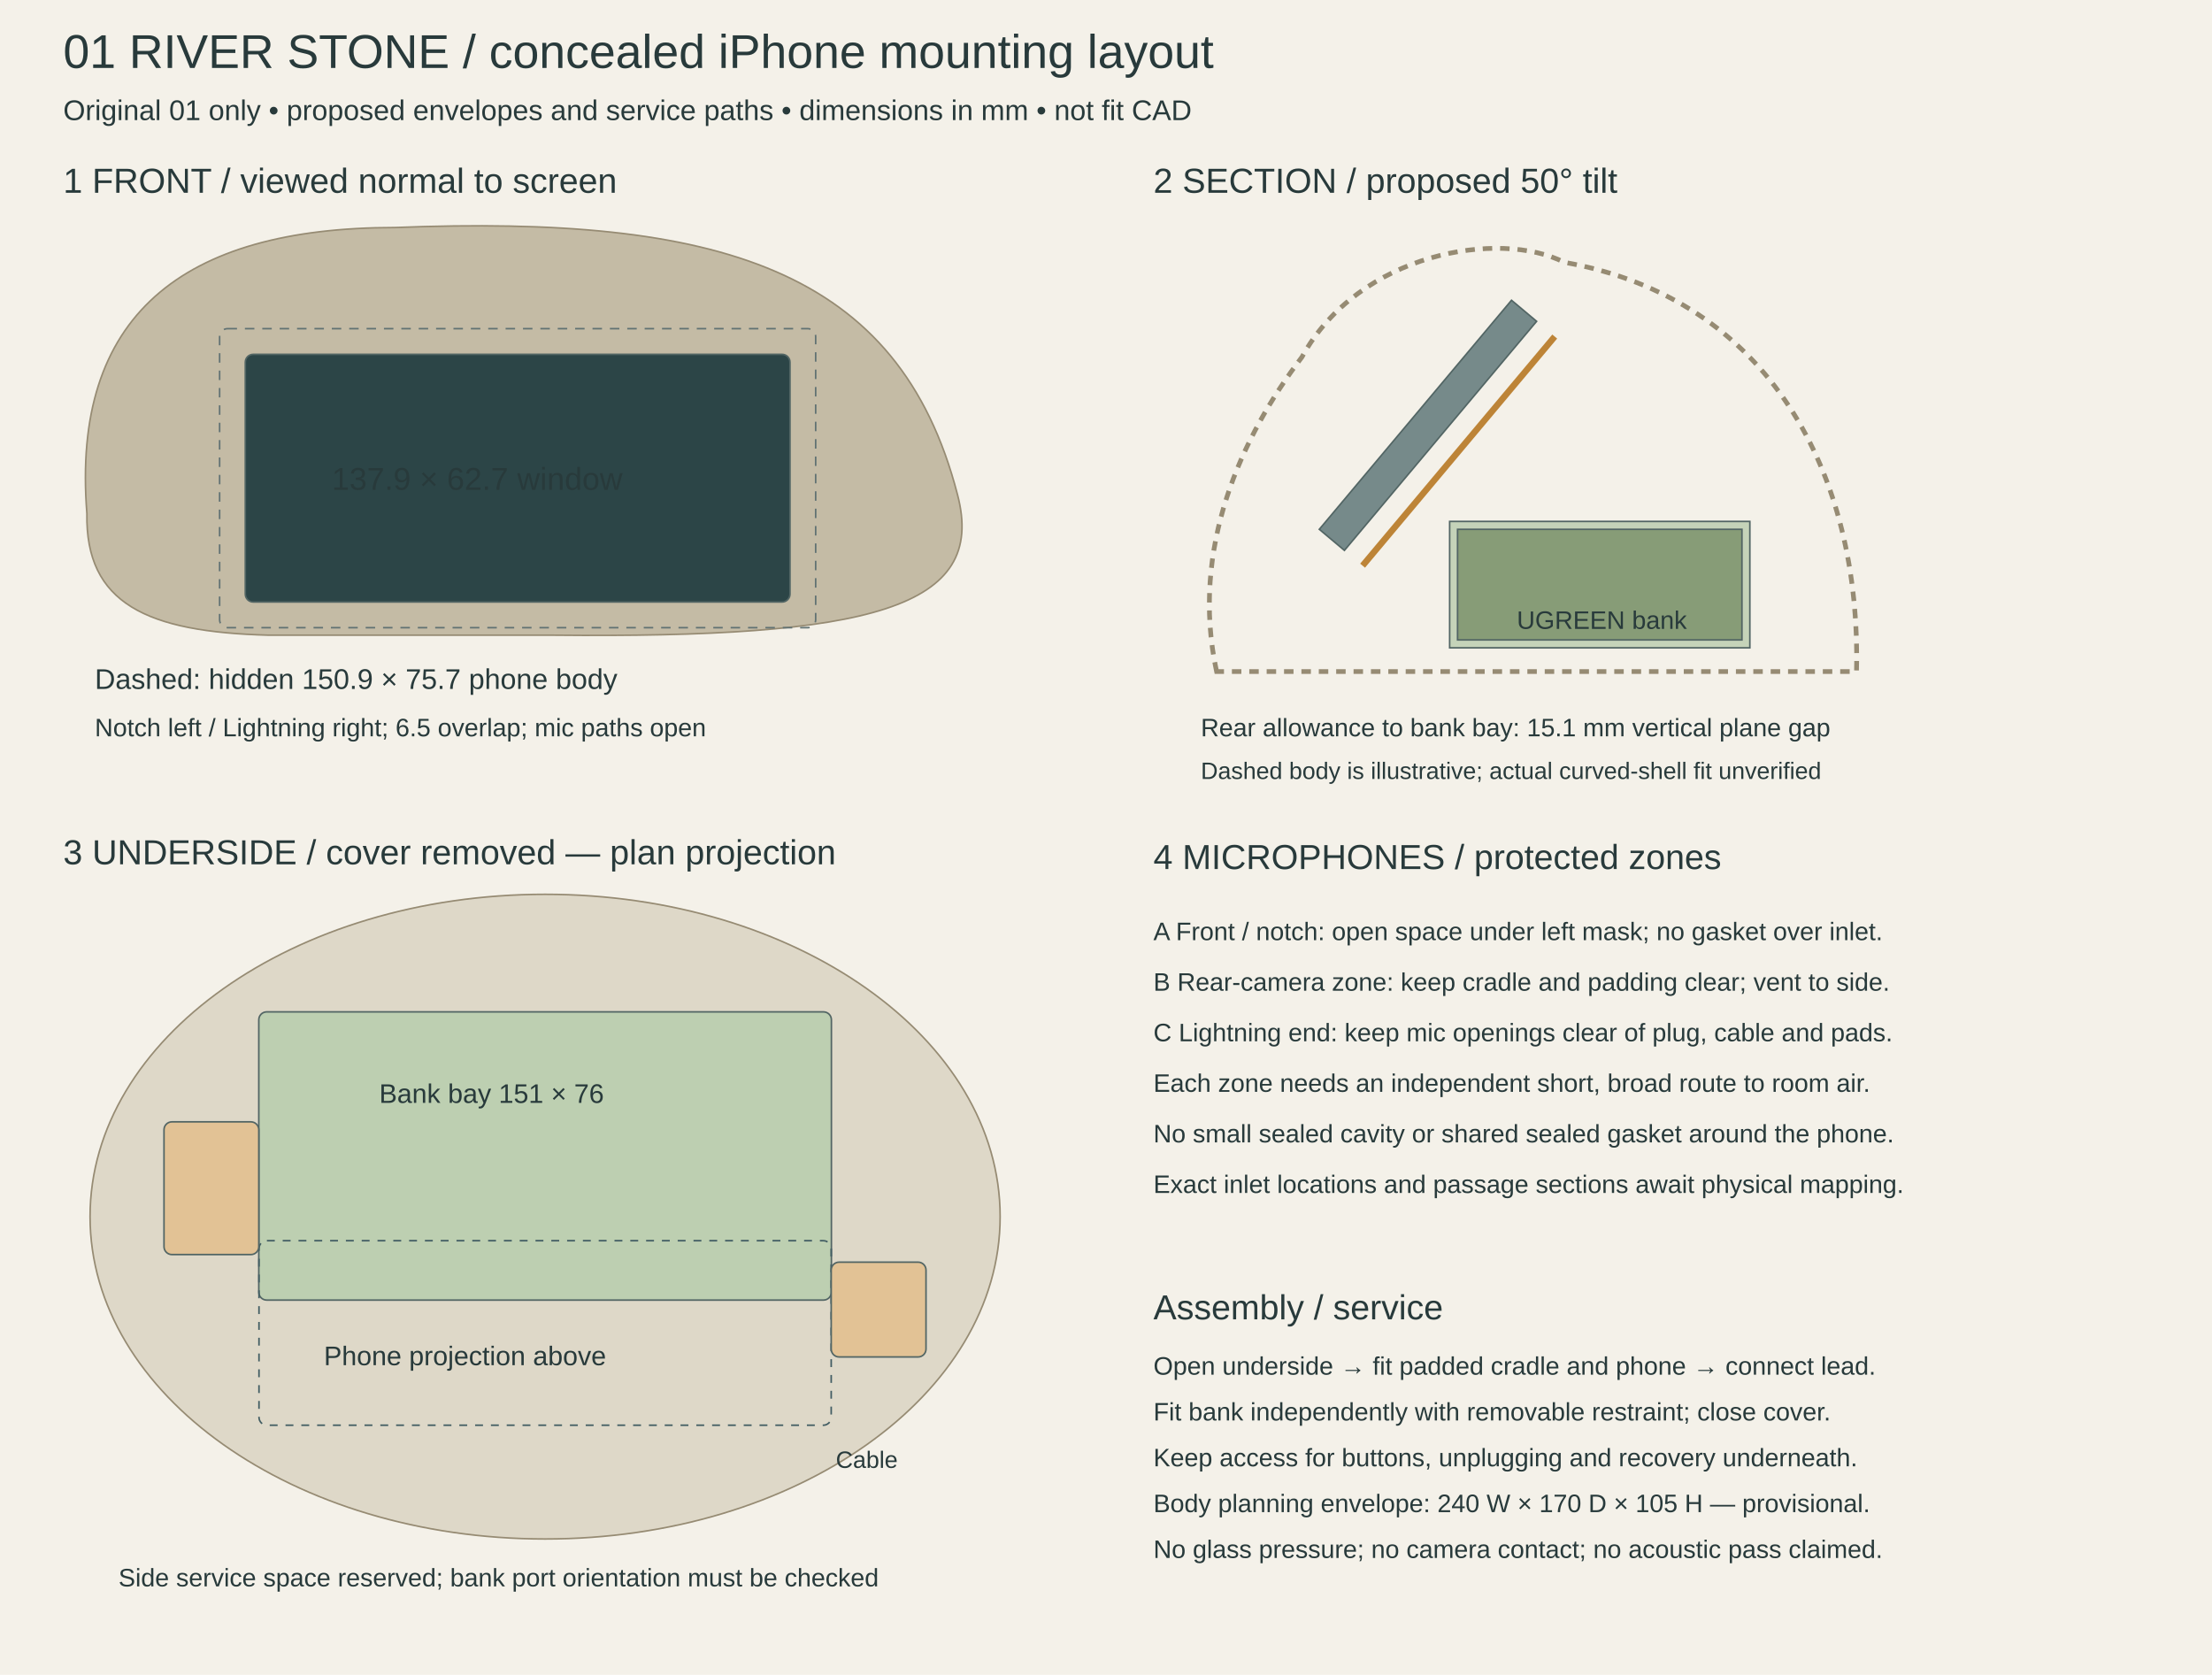
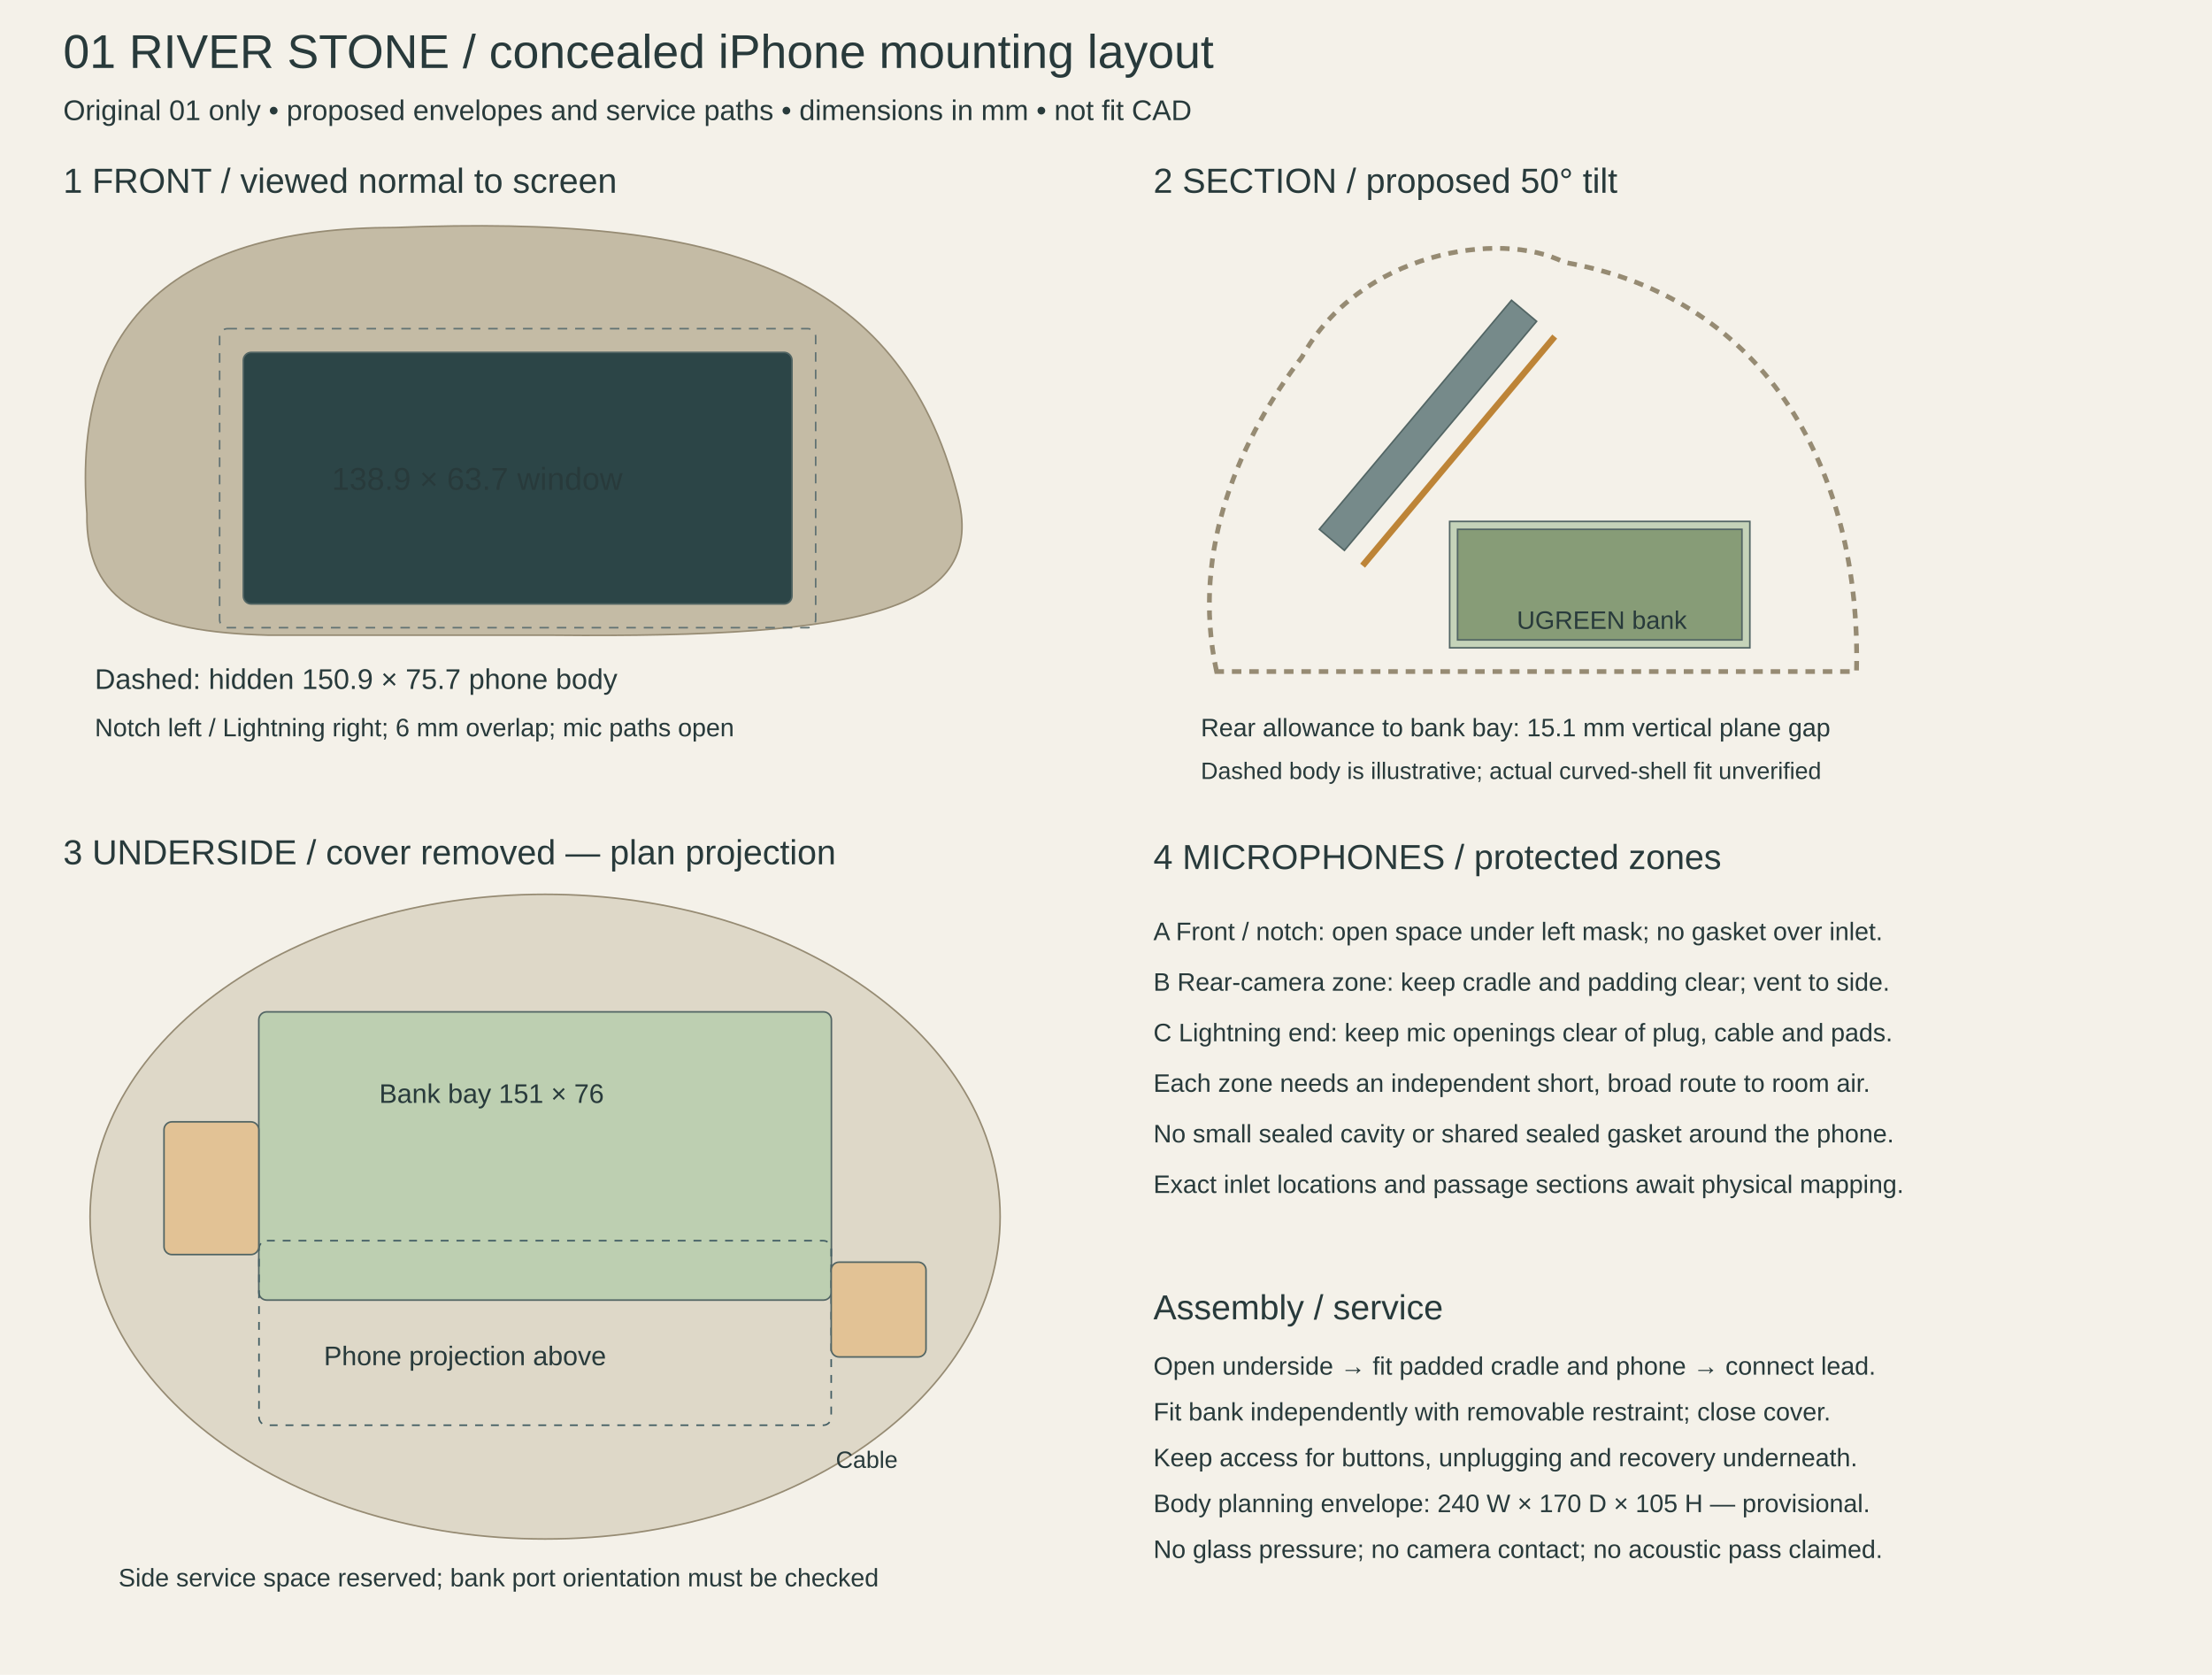
<svg xmlns="http://www.w3.org/2000/svg" width="1400" height="1060" viewBox="0 0 1400 1060">
  <rect width="1400" height="1060" fill="#f4f1e9" />
  <g font-family="Segoe UI,Arial" fill="#283a3b">
    <text x="40" y="43" font-size="30">01 RIVER STONE / concealed iPhone mounting layout</text>
    <text x="40" y="76" font-size="18">Original 01 only • proposed envelopes and service paths • dimensions in mm • not fit CAD</text>
    <text x="40" y="122" font-size="22">1  FRONT / viewed normal to screen</text>
    <path d="M55 325 C45 200 115 144 250 144 C455 136 569 170 606 313 C625 385 551 404 350 402 L170 402 C93 400 54 382 55 325Z" fill="#c4bba5" stroke="#968b73" />
    <rect x="139" y="208" width="377.25" height="189.25" rx="5" fill="none" stroke="#617273" stroke-dasharray="6 5" />
-     <rect x="155.25" y="224.25" width="344.75" height="156.75" rx="5" fill="#2c4547" stroke="#526564" stroke-dasharray="" />
-     <text x="210" y="310" font-size="20">137.9 × 62.7 window</text>
+     <rect x="154.0" y="223.0" width="347.25" height="159.25" rx="5" fill="#2c4547" stroke="#526564" stroke-dasharray="" />
+     <text x="210" y="310" font-size="20">138.9 × 63.7 window</text>
    <text x="60" y="436" font-size="18">Dashed: hidden 150.9 × 75.7 phone body</text>
-     <text x="60" y="466" font-size="16">Notch left / Lightning right; 6.5 overlap; mic paths open</text>
+     <text x="60" y="466" font-size="16">Notch left / Lightning right; 6 mm overlap; mic paths open</text>
    <text x="730" y="122" font-size="22">2  SECTION / proposed 50° tilt</text>
    <path d="M770 425 C753 347 786 276 824 226 C860 160 949 145 990 166 C1120 189 1178 300 1175 425Z" fill="none" stroke="#968b73" stroke-width="3" stroke-dasharray="6 5" />
    <polygon points="835.00,335.00 956.65,190.03 972.54,203.36 850.90,348.34" fill="#768a8a" stroke="#526564" />
    <polygon points="917.50,410.00 1107.50,410.00 1107.50,330.00 917.50,330.00" fill="#c5d3b9" stroke="#526564" />
    <polygon points="922.50,405.00 1102.50,405.00 1102.50,335.00 922.50,335.00" fill="#879c77" stroke="#526564" />
    <path d="M862.4 358.0 L984.0 213.0" stroke="#bd8437" stroke-width="4" fill="none" />
    <text x="960" y="398" font-size="16">UGREEN bank</text>
    <text x="760" y="466" font-size="16">Rear allowance to bank bay: 15.1 mm vertical plane gap</text>
    <text x="760" y="493" font-size="15">Dashed body is illustrative; actual curved-shell fit unverified</text>
    <text x="40" y="547" font-size="22">3  UNDERSIDE / cover removed — plan projection</text>
    <ellipse cx="345" cy="770" rx="288" ry="204" fill="#ded8c8" stroke="#968b73" />
    <rect x="163.8" y="640.4" width="362.4" height="182.4" rx="5" fill="#bdcfb1" stroke="#526564" stroke-dasharray="" />
    <rect x="163.92" y="785.216" width="362.16" height="116.784" rx="5" fill="none" stroke="#425d63" stroke-dasharray="5 5" />
    <rect x="526.08" y="798.8" width="60.0" height="60.0" rx="5" fill="#e2c295" stroke="#526564" stroke-dasharray="" />
    <text x="529" y="929" font-size="15">Cable</text>
    <rect x="103.8" y="710.0" width="60.0" height="84.0" rx="5" fill="#e2c295" stroke="#526564" stroke-dasharray="" />
    <text x="240" y="698" font-size="17">Bank bay 151 × 76</text>
    <text x="205" y="864" font-size="17">Phone projection above</text>
    <text x="75" y="1004" font-size="16">Side service space reserved; bank port orientation must be checked</text>
    <text x="730" y="550" font-size="22">4  MICROPHONES / protected zones</text>
    <text x="730" y="595" font-size="16">A  Front / notch: open space under left mask; no gasket over inlet.</text>
    <text x="730" y="627" font-size="16">B  Rear-camera zone: keep cradle and padding clear; vent to side.</text>
    <text x="730" y="659" font-size="16">C  Lightning end: keep mic openings clear of plug, cable and pads.</text>
    <text x="730" y="691" font-size="16">Each zone needs an independent short, broad route to room air.</text>
    <text x="730" y="723" font-size="16">No small sealed cavity or shared sealed gasket around the phone.</text>
    <text x="730" y="755" font-size="16">Exact inlet locations and passage sections await physical mapping.</text>
    <text x="730" y="835" font-size="22">Assembly / service</text>
    <text x="730" y="870" font-size="16">Open underside → fit padded cradle and phone → connect lead.</text>
    <text x="730" y="899" font-size="16">Fit bank independently with removable restraint; close cover.</text>
    <text x="730" y="928" font-size="16">Keep access for buttons, unplugging and recovery underneath.</text>
    <text x="730" y="957" font-size="16">Body planning envelope: 240 W × 170 D × 105 H — provisional.</text>
    <text x="730" y="986" font-size="16">No glass pressure; no camera contact; no acoustic pass claimed.</text>
  </g>
</svg>
